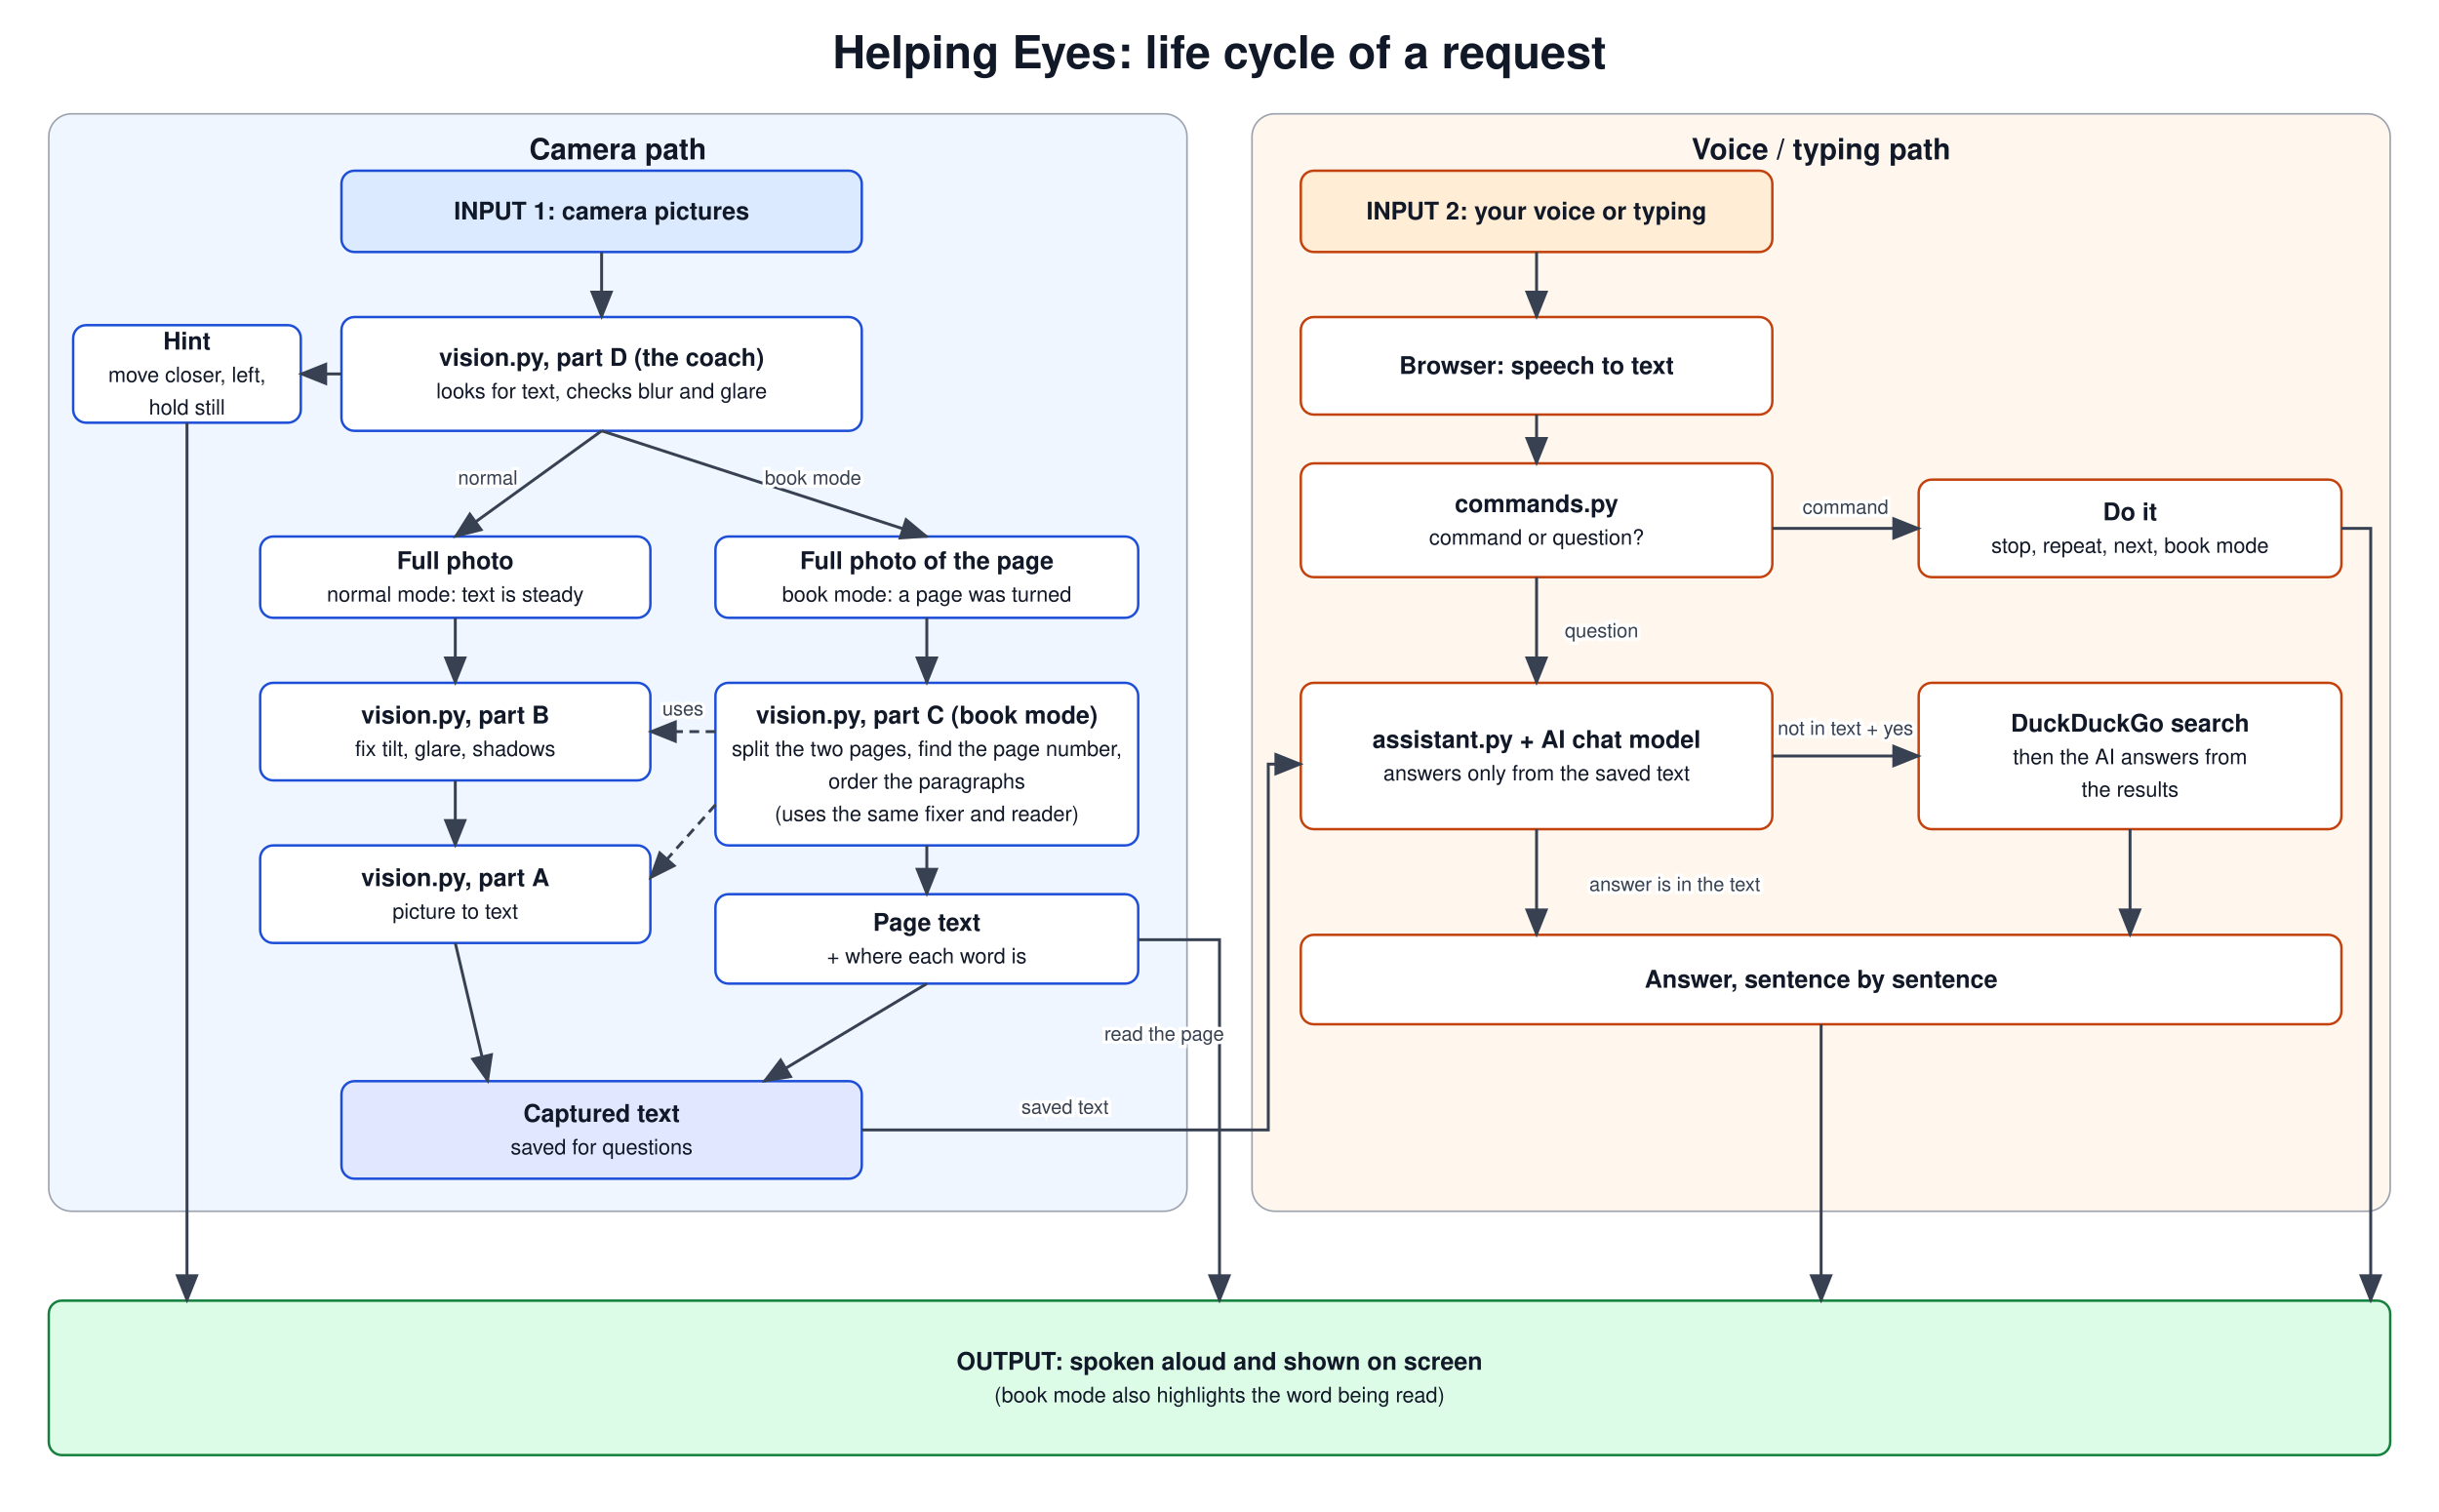
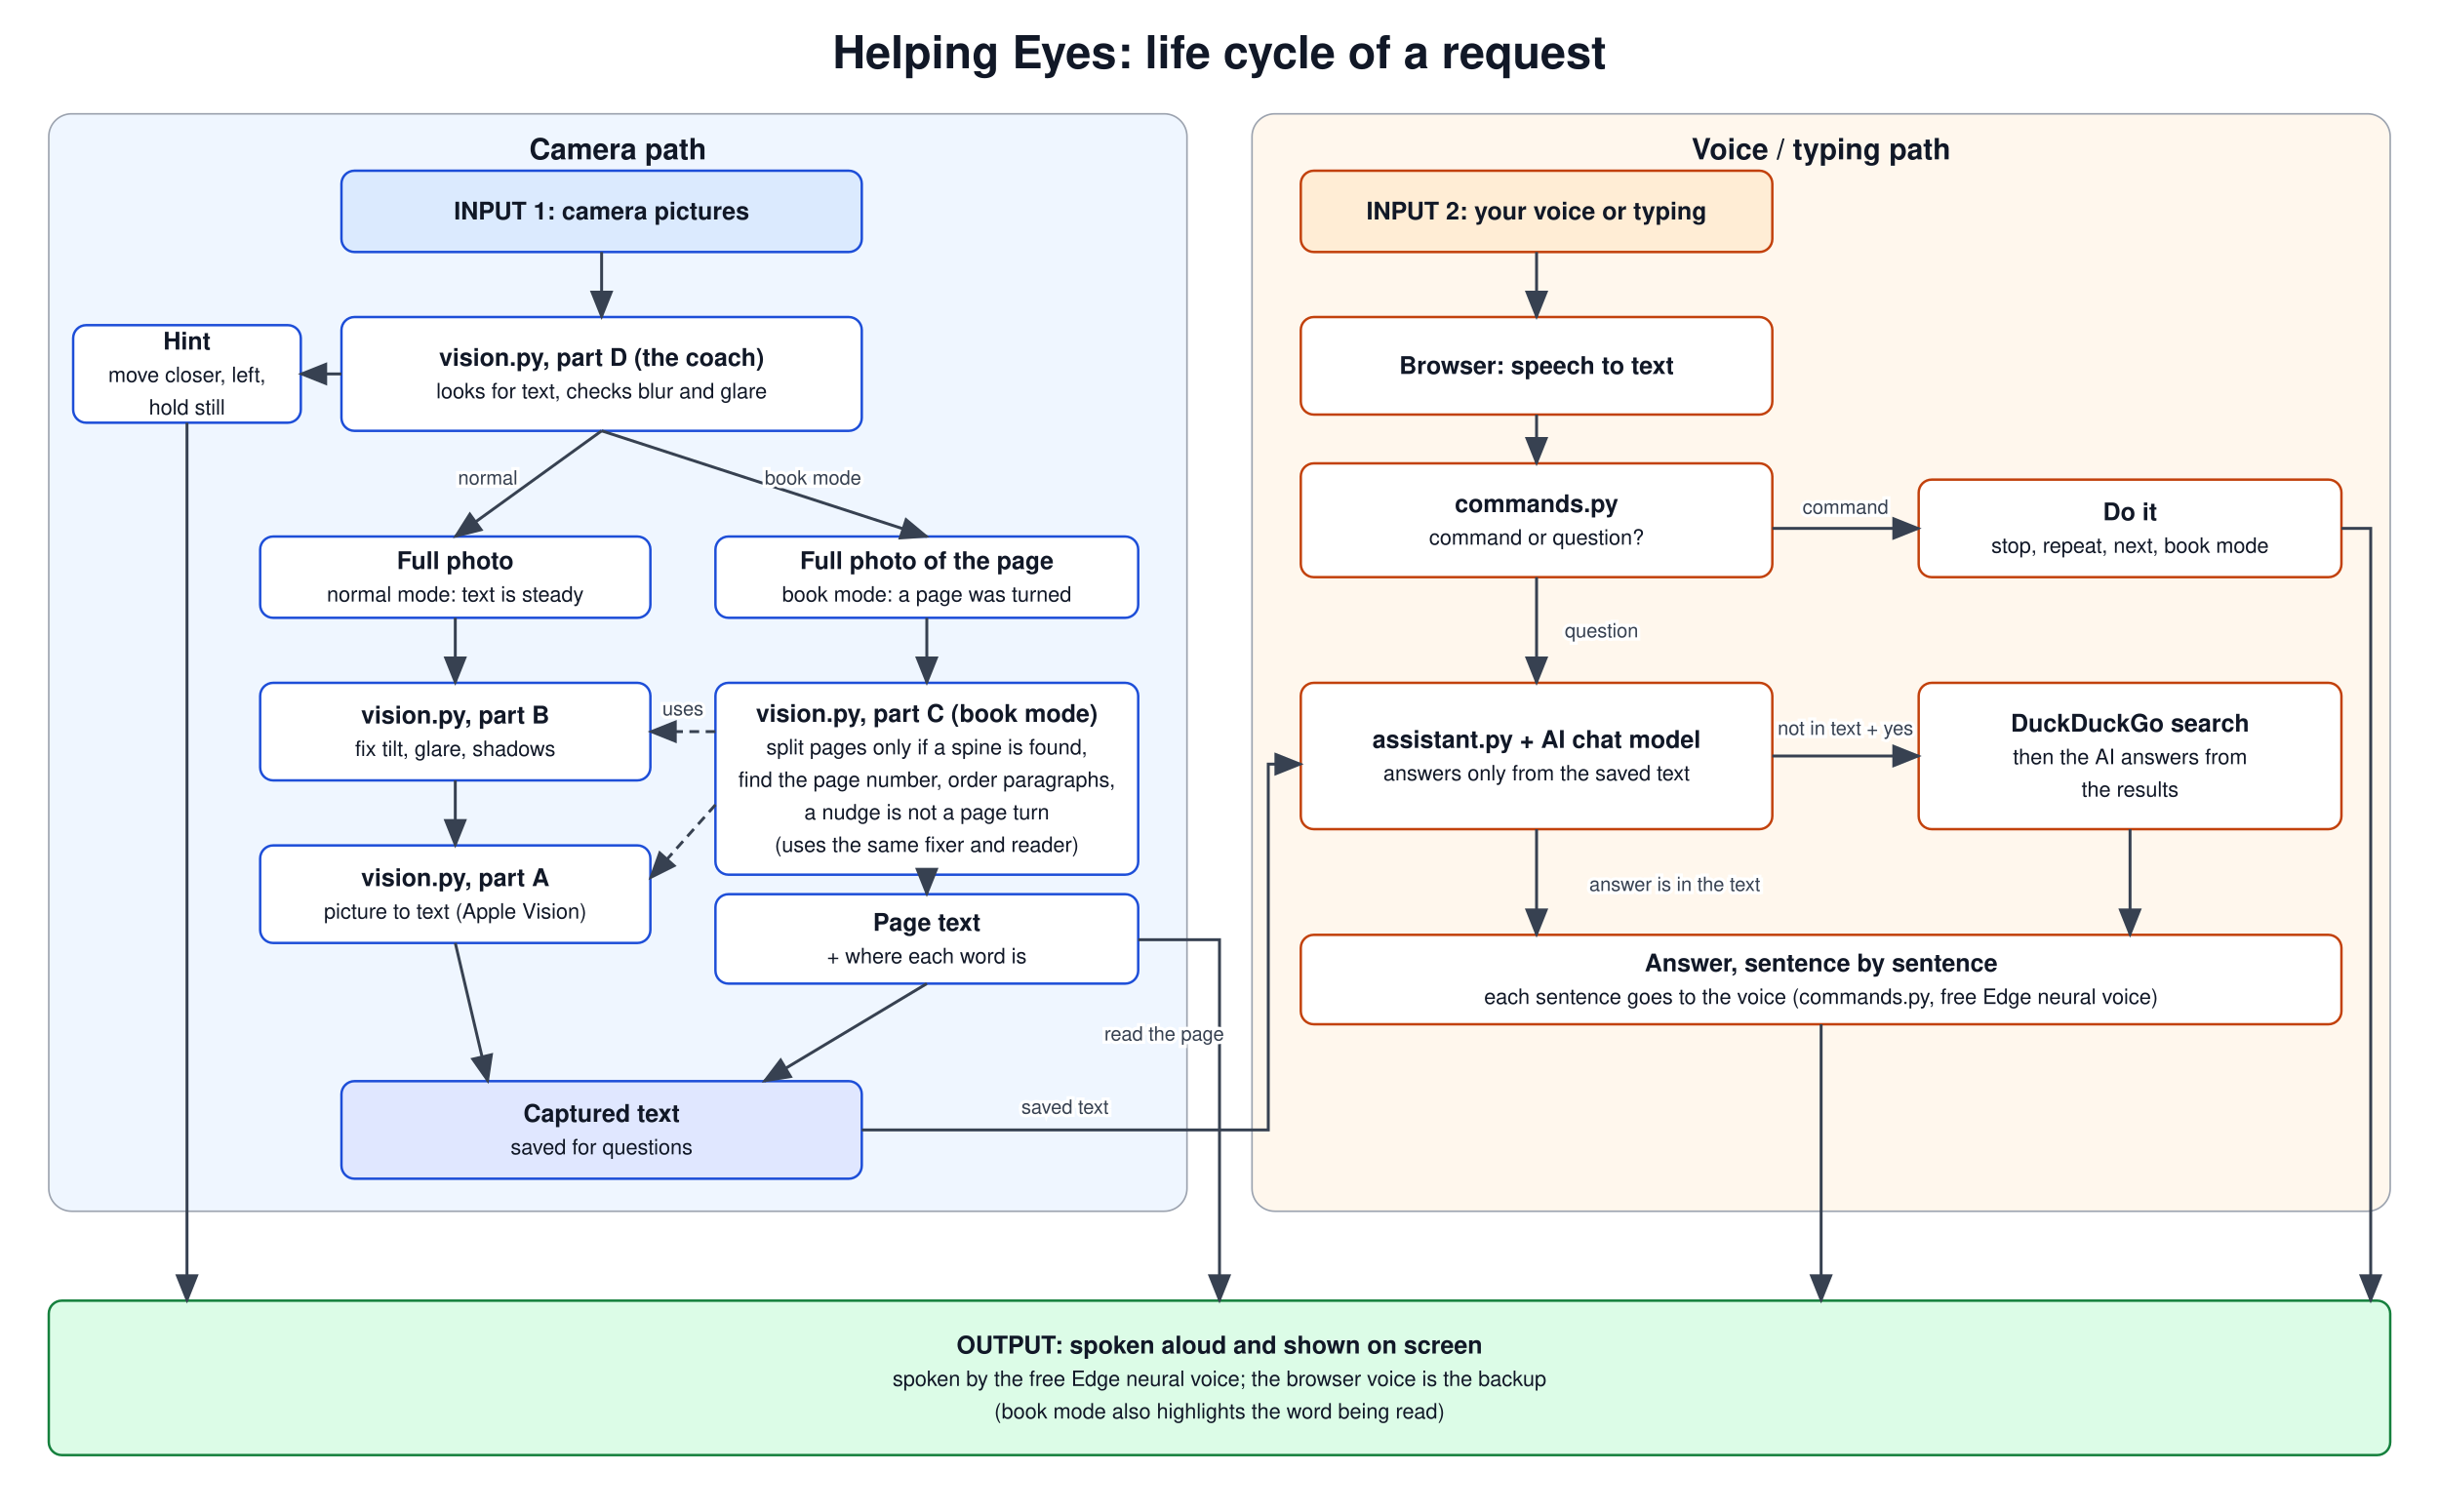
<svg xmlns="http://www.w3.org/2000/svg" width="1500" height="930" viewBox="0 0 1500 930" font-family="Helvetica, Arial, sans-serif">
  <defs>
    <marker id="a" markerWidth="10" markerHeight="8" refX="9" refY="4" orient="auto">
      <path d="M0,0 L10,4 L0,8 z" fill="#374151" />
    </marker>
  </defs>
  <rect width="1500" height="930" fill="#ffffff" />
  <text x="750" y="42" text-anchor="middle" font-size="28" font-weight="700" fill="#111827">Helping Eyes: life cycle of a request</text>
  <rect x="30" y="70" width="700" height="675" rx="14" fill="#eff6ff" stroke="#9ca3af" />
  <text x="380.0" y="98" text-anchor="middle" font-size="18" font-weight="700" fill="#111827">Camera path</text>
  <rect x="770" y="70" width="700" height="675" rx="14" fill="#fff7ed" stroke="#9ca3af" />
  <text x="1120.0" y="98" text-anchor="middle" font-size="18" font-weight="700" fill="#111827">Voice / typing path</text>
  <rect x="210" y="105" width="320" height="50" rx="8" fill="#dbeafe" stroke="#1d4ed8" stroke-width="1.5" />
  <text x="370.0" y="135.0" text-anchor="middle" font-size="15" font-weight="700" fill="#111827">INPUT 1: camera pictures</text>
  <rect x="210" y="195" width="320" height="70" rx="8" fill="#fff" stroke="#1d4ed8" stroke-width="1.5" />
  <text x="370.0" y="225.0" text-anchor="middle" font-size="15" font-weight="700" fill="#111827">vision.py, part D (the coach)</text>
  <text x="370.0" y="245.0" text-anchor="middle" font-size="13" font-weight="400" fill="#111827">looks for text, checks blur and glare</text>
  <rect x="45" y="200" width="140" height="60" rx="8" fill="#fff" stroke="#1d4ed8" stroke-width="1.5" />
  <text x="115.0" y="215.0" text-anchor="middle" font-size="15" font-weight="700" fill="#111827">Hint</text>
  <text x="115.0" y="235.0" text-anchor="middle" font-size="13" font-weight="400" fill="#111827">move closer, left,</text>
  <text x="115.0" y="255.0" text-anchor="middle" font-size="13" font-weight="400" fill="#111827">hold still</text>
  <rect x="160" y="330" width="240" height="50" rx="8" fill="#fff" stroke="#1d4ed8" stroke-width="1.5" />
  <text x="280.0" y="350.0" text-anchor="middle" font-size="15" font-weight="700" fill="#111827">Full photo</text>
  <text x="280.0" y="370.0" text-anchor="middle" font-size="13" font-weight="400" fill="#111827">normal mode: text is steady</text>
  <rect x="160" y="420" width="240" height="60" rx="8" fill="#fff" stroke="#1d4ed8" stroke-width="1.5" />
  <text x="280.0" y="445.0" text-anchor="middle" font-size="15" font-weight="700" fill="#111827">vision.py, part B</text>
  <text x="280.0" y="465.0" text-anchor="middle" font-size="13" font-weight="400" fill="#111827">fix tilt, glare, shadows</text>
  <rect x="160" y="520" width="240" height="60" rx="8" fill="#fff" stroke="#1d4ed8" stroke-width="1.5" />
  <text x="280.0" y="545.0" text-anchor="middle" font-size="15" font-weight="700" fill="#111827">vision.py, part A</text>
-   <text x="280.0" y="565.0" text-anchor="middle" font-size="13" font-weight="400" fill="#111827">picture to text</text>
+   <text x="280.0" y="565.0" text-anchor="middle" font-size="13" font-weight="400" fill="#111827">picture to text (Apple Vision)</text>
  <rect x="440" y="330" width="260" height="50" rx="8" fill="#fff" stroke="#1d4ed8" stroke-width="1.5" />
  <text x="570.0" y="350.0" text-anchor="middle" font-size="15" font-weight="700" fill="#111827">Full photo of the page</text>
  <text x="570.0" y="370.0" text-anchor="middle" font-size="13" font-weight="400" fill="#111827">book mode: a page was turned</text>
-   <rect x="440" y="420" width="260" height="100" rx="8" fill="#fff" stroke="#1d4ed8" stroke-width="1.5" />
-   <text x="570.0" y="445.0" text-anchor="middle" font-size="15" font-weight="700" fill="#111827">vision.py, part C (book mode)</text>
-   <text x="570.0" y="465.0" text-anchor="middle" font-size="13" font-weight="400" fill="#111827">split the two pages, find the page number,</text>
-   <text x="570.0" y="485.0" text-anchor="middle" font-size="13" font-weight="400" fill="#111827">order the paragraphs</text>
-   <text x="570.0" y="505.0" text-anchor="middle" font-size="13" font-weight="400" fill="#111827">(uses the same fixer and reader)</text>
+   <rect x="440" y="420" width="260" height="118" rx="8" fill="#fff" stroke="#1d4ed8" stroke-width="1.5" />
+   <text x="570.0" y="444.0" text-anchor="middle" font-size="15" font-weight="700" fill="#111827">vision.py, part C (book mode)</text>
+   <text x="570.0" y="464.0" text-anchor="middle" font-size="13" font-weight="400" fill="#111827">split pages only if a spine is found,</text>
+   <text x="570.0" y="484.0" text-anchor="middle" font-size="13" font-weight="400" fill="#111827">find the page number, order paragraphs,</text>
+   <text x="570.0" y="504.0" text-anchor="middle" font-size="13" font-weight="400" fill="#111827">a nudge is not a page turn</text>
+   <text x="570.0" y="524.0" text-anchor="middle" font-size="13" font-weight="400" fill="#111827">(uses the same fixer and reader)</text>
  <rect x="440" y="550" width="260" height="55" rx="8" fill="#fff" stroke="#1d4ed8" stroke-width="1.5" />
  <text x="570.0" y="572.5" text-anchor="middle" font-size="15" font-weight="700" fill="#111827">Page text</text>
  <text x="570.0" y="592.5" text-anchor="middle" font-size="13" font-weight="400" fill="#111827">+ where each word is</text>
  <rect x="210" y="665" width="320" height="60" rx="8" fill="#e0e7ff" stroke="#1d4ed8" stroke-width="1.5" />
  <text x="370.0" y="690.0" text-anchor="middle" font-size="15" font-weight="700" fill="#111827">Captured text</text>
  <text x="370.0" y="710.0" text-anchor="middle" font-size="13" font-weight="400" fill="#111827">saved for questions</text>
  <rect x="800" y="105" width="290" height="50" rx="8" fill="#ffedd5" stroke="#c2410c" stroke-width="1.5" />
  <text x="945.0" y="135.0" text-anchor="middle" font-size="15" font-weight="700" fill="#111827">INPUT 2: your voice or typing</text>
  <rect x="800" y="195" width="290" height="60" rx="8" fill="#fff" stroke="#c2410c" stroke-width="1.5" />
  <text x="945.0" y="230.0" text-anchor="middle" font-size="15" font-weight="700" fill="#111827">Browser: speech to text</text>
  <rect x="800" y="285" width="290" height="70" rx="8" fill="#fff" stroke="#c2410c" stroke-width="1.5" />
  <text x="945.0" y="315.0" text-anchor="middle" font-size="15" font-weight="700" fill="#111827">commands.py</text>
  <text x="945.0" y="335.0" text-anchor="middle" font-size="13" font-weight="400" fill="#111827">command or question?</text>
  <rect x="1180" y="295" width="260" height="60" rx="8" fill="#fff" stroke="#c2410c" stroke-width="1.5" />
  <text x="1310.0" y="320.0" text-anchor="middle" font-size="15" font-weight="700" fill="#111827">Do it</text>
  <text x="1310.0" y="340.0" text-anchor="middle" font-size="13" font-weight="400" fill="#111827">stop, repeat, next, book mode</text>
  <rect x="800" y="420" width="290" height="90" rx="8" fill="#fff" stroke="#c2410c" stroke-width="1.5" />
  <text x="945.0" y="460.0" text-anchor="middle" font-size="15" font-weight="700" fill="#111827">assistant.py + AI chat model</text>
  <text x="945.0" y="480.0" text-anchor="middle" font-size="13" font-weight="400" fill="#111827">answers only from the saved text</text>
  <rect x="1180" y="420" width="260" height="90" rx="8" fill="#fff" stroke="#c2410c" stroke-width="1.5" />
  <text x="1310.0" y="450.0" text-anchor="middle" font-size="15" font-weight="700" fill="#111827">DuckDuckGo search</text>
  <text x="1310.0" y="470.0" text-anchor="middle" font-size="13" font-weight="400" fill="#111827">then the AI answers from</text>
  <text x="1310.0" y="490.0" text-anchor="middle" font-size="13" font-weight="400" fill="#111827">the results</text>
  <rect x="800" y="575" width="640" height="55" rx="8" fill="#fff" stroke="#c2410c" stroke-width="1.5" />
-   <text x="1120.0" y="607.5" text-anchor="middle" font-size="15" font-weight="700" fill="#111827">Answer, sentence by sentence</text>
+   <text x="1120.0" y="597.5" text-anchor="middle" font-size="15" font-weight="700" fill="#111827">Answer, sentence by sentence</text>
+   <text x="1120.0" y="617.5" text-anchor="middle" font-size="13" font-weight="400" fill="#111827">each sentence goes to the voice (commands.py, free Edge neural voice)</text>
  <rect x="30" y="800" width="1440" height="95" rx="8" fill="#dcfce7" stroke="#15803d" stroke-width="1.5" />
-   <text x="750.0" y="842.5" text-anchor="middle" font-size="15" font-weight="700" fill="#111827">OUTPUT: spoken aloud and shown on screen</text>
-   <text x="750.0" y="862.5" text-anchor="middle" font-size="13" font-weight="400" fill="#111827">(book mode also highlights the word being read)</text>
+   <text x="750.0" y="832.5" text-anchor="middle" font-size="15" font-weight="700" fill="#111827">OUTPUT: spoken aloud and shown on screen</text>
+   <text x="750.0" y="852.5" text-anchor="middle" font-size="13" font-weight="400" fill="#111827">spoken by the free Edge neural voice; the browser voice is the backup</text>
+   <text x="750.0" y="872.5" text-anchor="middle" font-size="13" font-weight="400" fill="#111827">(book mode also highlights the word being read)</text>
  <path d="M370,155 L370,195" fill="none" stroke="#374151" stroke-width="1.8" marker-end="url(#a)" />
  <path d="M210,230 L185,230" fill="none" stroke="#374151" stroke-width="1.8" marker-end="url(#a)" />
  <path d="M370,265 L280,330" fill="none" stroke="#374151" stroke-width="1.8" marker-end="url(#a)" />
  <text x="300" y="298" text-anchor="middle" font-size="12" fill="#374151" stroke="#fff" stroke-width="4" paint-order="stroke">normal</text>
  <path d="M370,265 L570,330" fill="none" stroke="#374151" stroke-width="1.8" marker-end="url(#a)" />
  <text x="500" y="298" text-anchor="middle" font-size="12" fill="#374151" stroke="#fff" stroke-width="4" paint-order="stroke">book mode</text>
  <path d="M280,380 L280,420" fill="none" stroke="#374151" stroke-width="1.8" marker-end="url(#a)" />
  <path d="M280,480 L280,520" fill="none" stroke="#374151" stroke-width="1.8" marker-end="url(#a)" />
  <path d="M570,380 L570,420" fill="none" stroke="#374151" stroke-width="1.8" marker-end="url(#a)" />
  <path d="M440,450 L400,450" fill="none" stroke="#374151" stroke-width="1.8" marker-end="url(#a)" stroke-dasharray="6 4" />
  <text x="420" y="440" text-anchor="middle" font-size="12" fill="#374151" stroke="#fff" stroke-width="4" paint-order="stroke">uses</text>
  <path d="M440,495 L400,540" fill="none" stroke="#374151" stroke-width="1.8" marker-end="url(#a)" stroke-dasharray="6 4" />
-   <path d="M570,520 L570,550" fill="none" stroke="#374151" stroke-width="1.8" marker-end="url(#a)" />
+   <path d="M570,538 L570,550" fill="none" stroke="#374151" stroke-width="1.8" marker-end="url(#a)" />
  <path d="M280,580 L300,665" fill="none" stroke="#374151" stroke-width="1.8" marker-end="url(#a)" />
  <path d="M570,605 L470,665" fill="none" stroke="#374151" stroke-width="1.8" marker-end="url(#a)" />
  <path d="M115,260 L115,800" fill="none" stroke="#374151" stroke-width="1.8" marker-end="url(#a)" />
  <path d="M700,578 L750,578 L750,800" fill="none" stroke="#374151" stroke-width="1.8" marker-end="url(#a)" />
  <text x="716" y="640" text-anchor="middle" font-size="12" fill="#374151" stroke="#fff" stroke-width="4" paint-order="stroke">read the page</text>
  <path d="M945,155 L945,195" fill="none" stroke="#374151" stroke-width="1.8" marker-end="url(#a)" />
  <path d="M945,255 L945,285" fill="none" stroke="#374151" stroke-width="1.8" marker-end="url(#a)" />
  <path d="M945,355 L945,420" fill="none" stroke="#374151" stroke-width="1.8" marker-end="url(#a)" />
  <text x="985" y="392" text-anchor="middle" font-size="12" fill="#374151" stroke="#fff" stroke-width="4" paint-order="stroke">question</text>
  <path d="M1090,325 L1180,325" fill="none" stroke="#374151" stroke-width="1.8" marker-end="url(#a)" />
  <text x="1135" y="316" text-anchor="middle" font-size="12" fill="#374151" stroke="#fff" stroke-width="4" paint-order="stroke">command</text>
  <path d="M1440,325 L1458,325 L1458,800" fill="none" stroke="#374151" stroke-width="1.8" marker-end="url(#a)" />
  <path d="M1090,465 L1180,465" fill="none" stroke="#374151" stroke-width="1.8" marker-end="url(#a)" />
  <text x="1135" y="452" text-anchor="middle" font-size="12" fill="#374151" stroke="#fff" stroke-width="4" paint-order="stroke">not in text + yes</text>
  <path d="M945,510 L945,575" fill="none" stroke="#374151" stroke-width="1.8" marker-end="url(#a)" />
  <text x="1030" y="548" text-anchor="middle" font-size="12" fill="#374151" stroke="#fff" stroke-width="4" paint-order="stroke">answer is in the text</text>
  <path d="M1310,510 L1310,575" fill="none" stroke="#374151" stroke-width="1.8" marker-end="url(#a)" />
  <path d="M1120,630 L1120,800" fill="none" stroke="#374151" stroke-width="1.8" marker-end="url(#a)" />
  <path d="M530,695 L780,695 L780,470 L800,470" fill="none" stroke="#374151" stroke-width="1.8" marker-end="url(#a)" />
  <text x="655" y="685" text-anchor="middle" font-size="12" fill="#374151" stroke="#fff" stroke-width="4" paint-order="stroke">saved text</text>
</svg>
